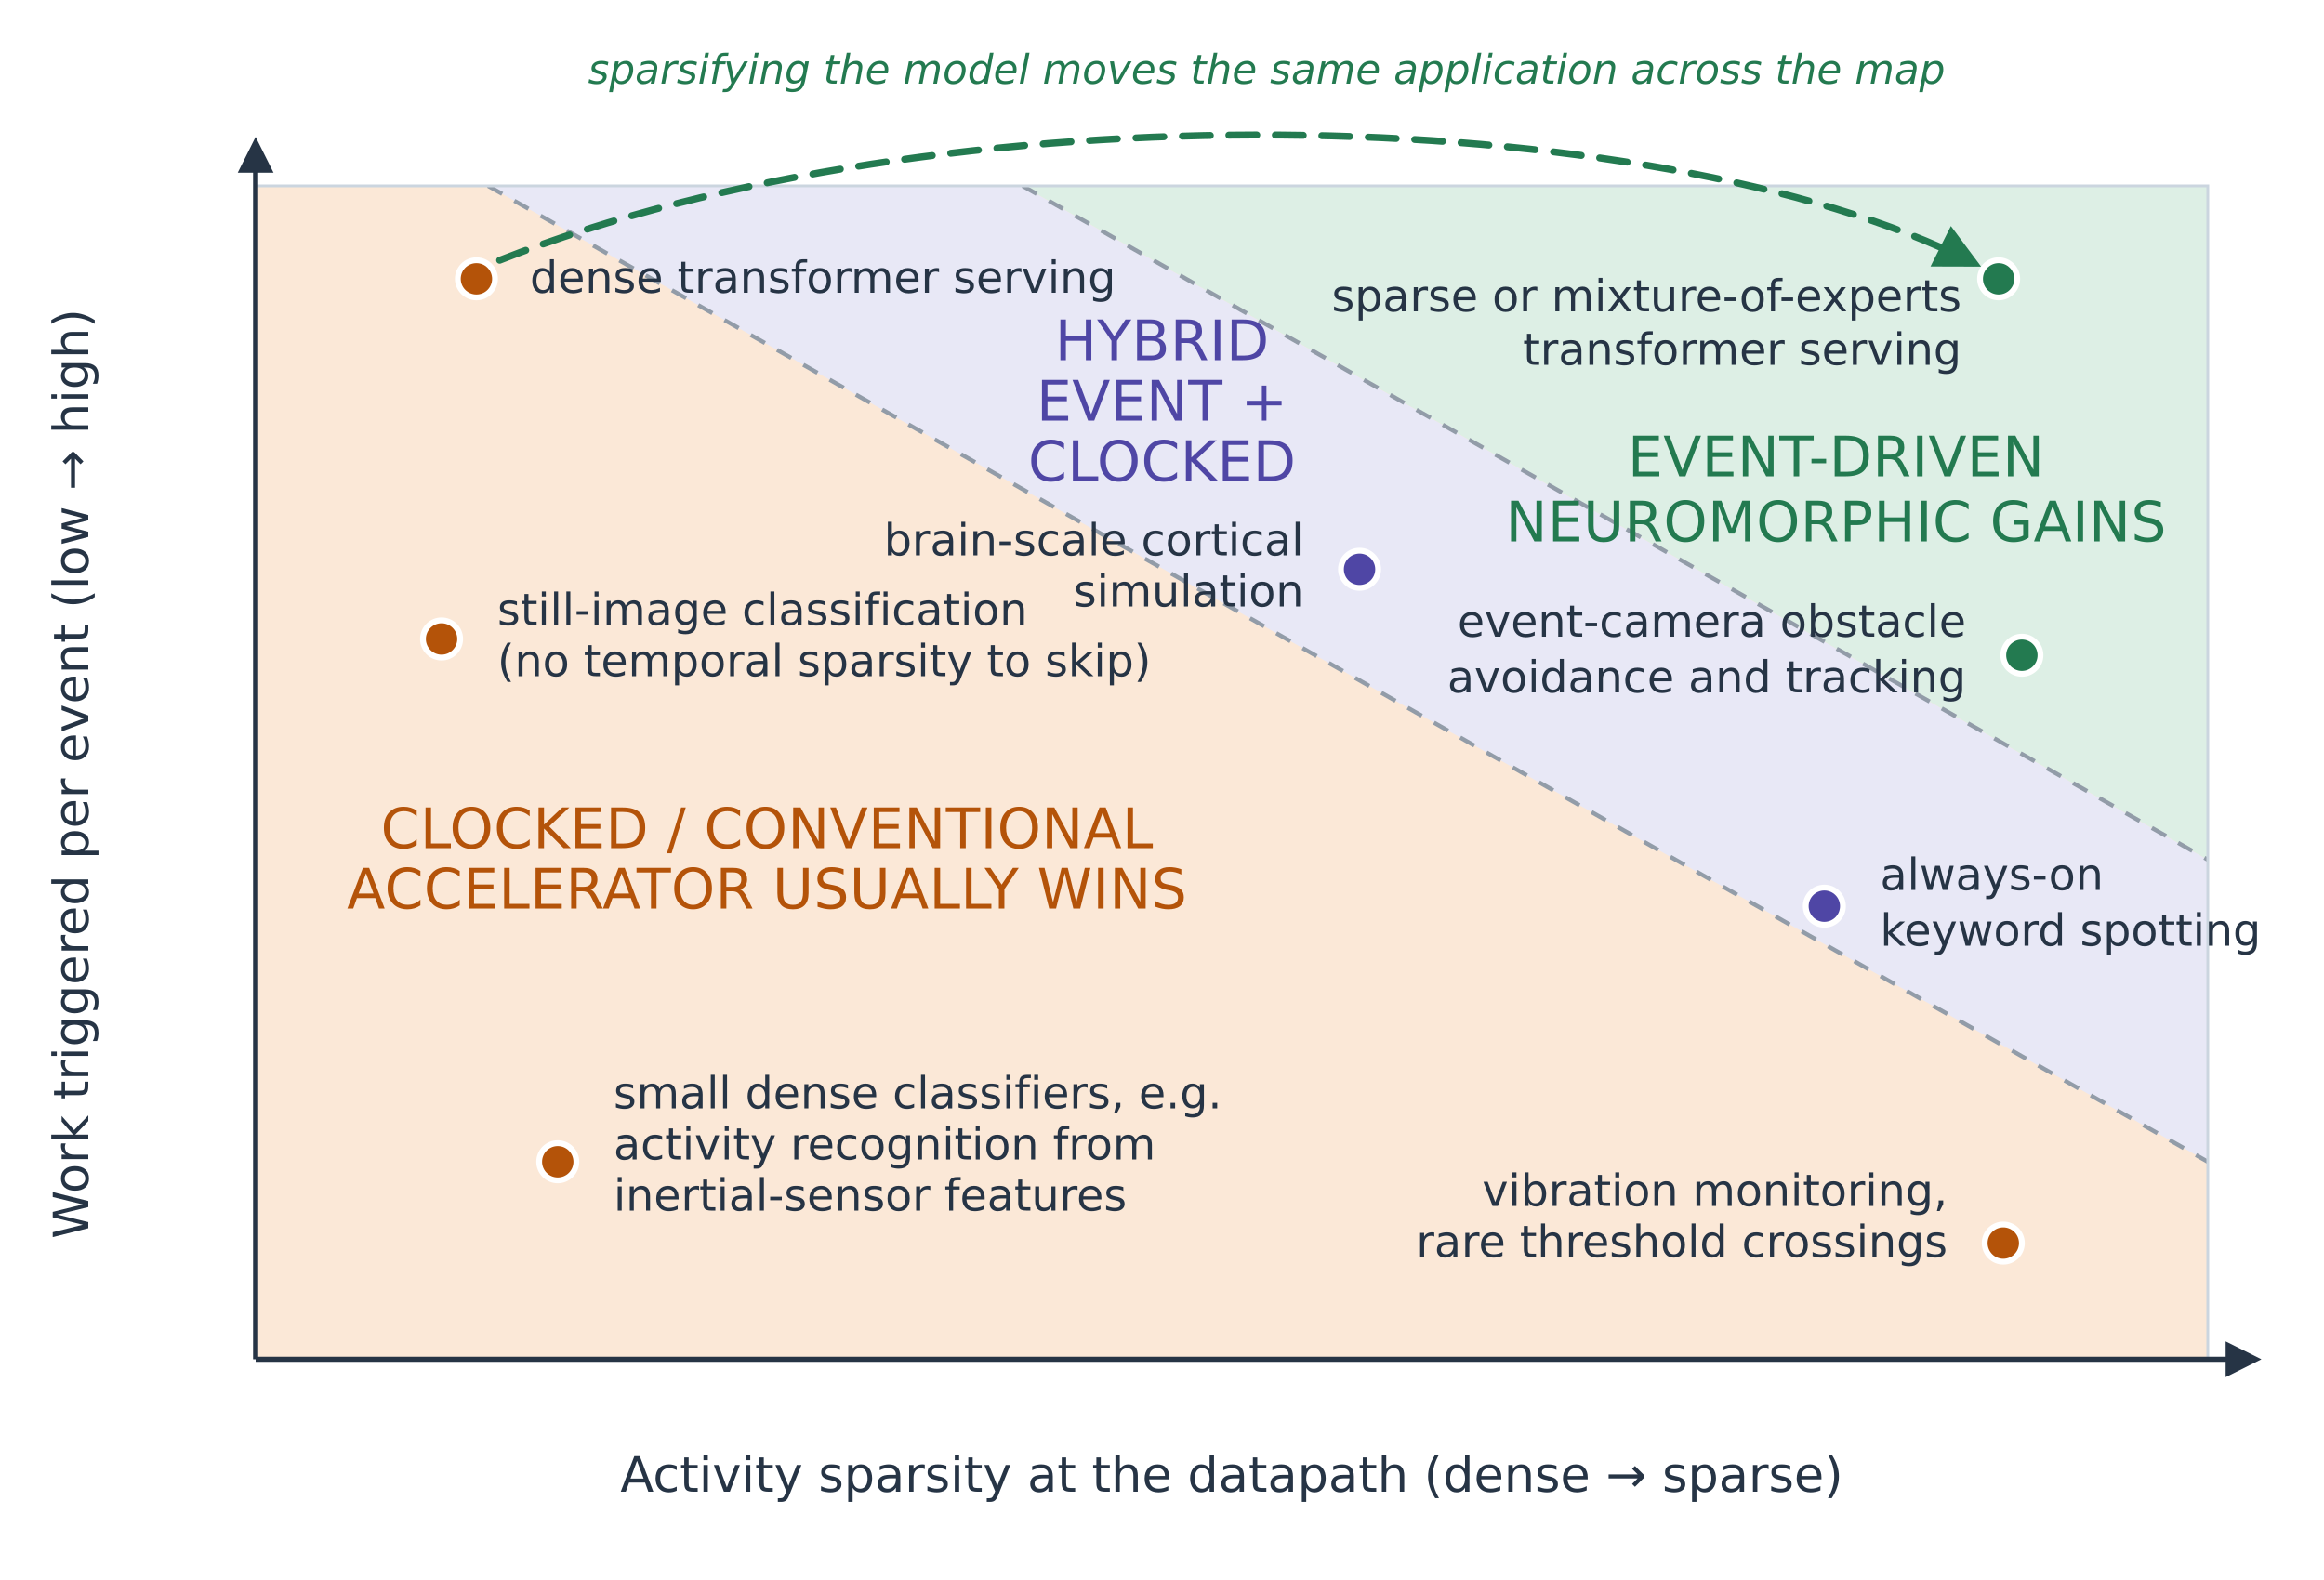
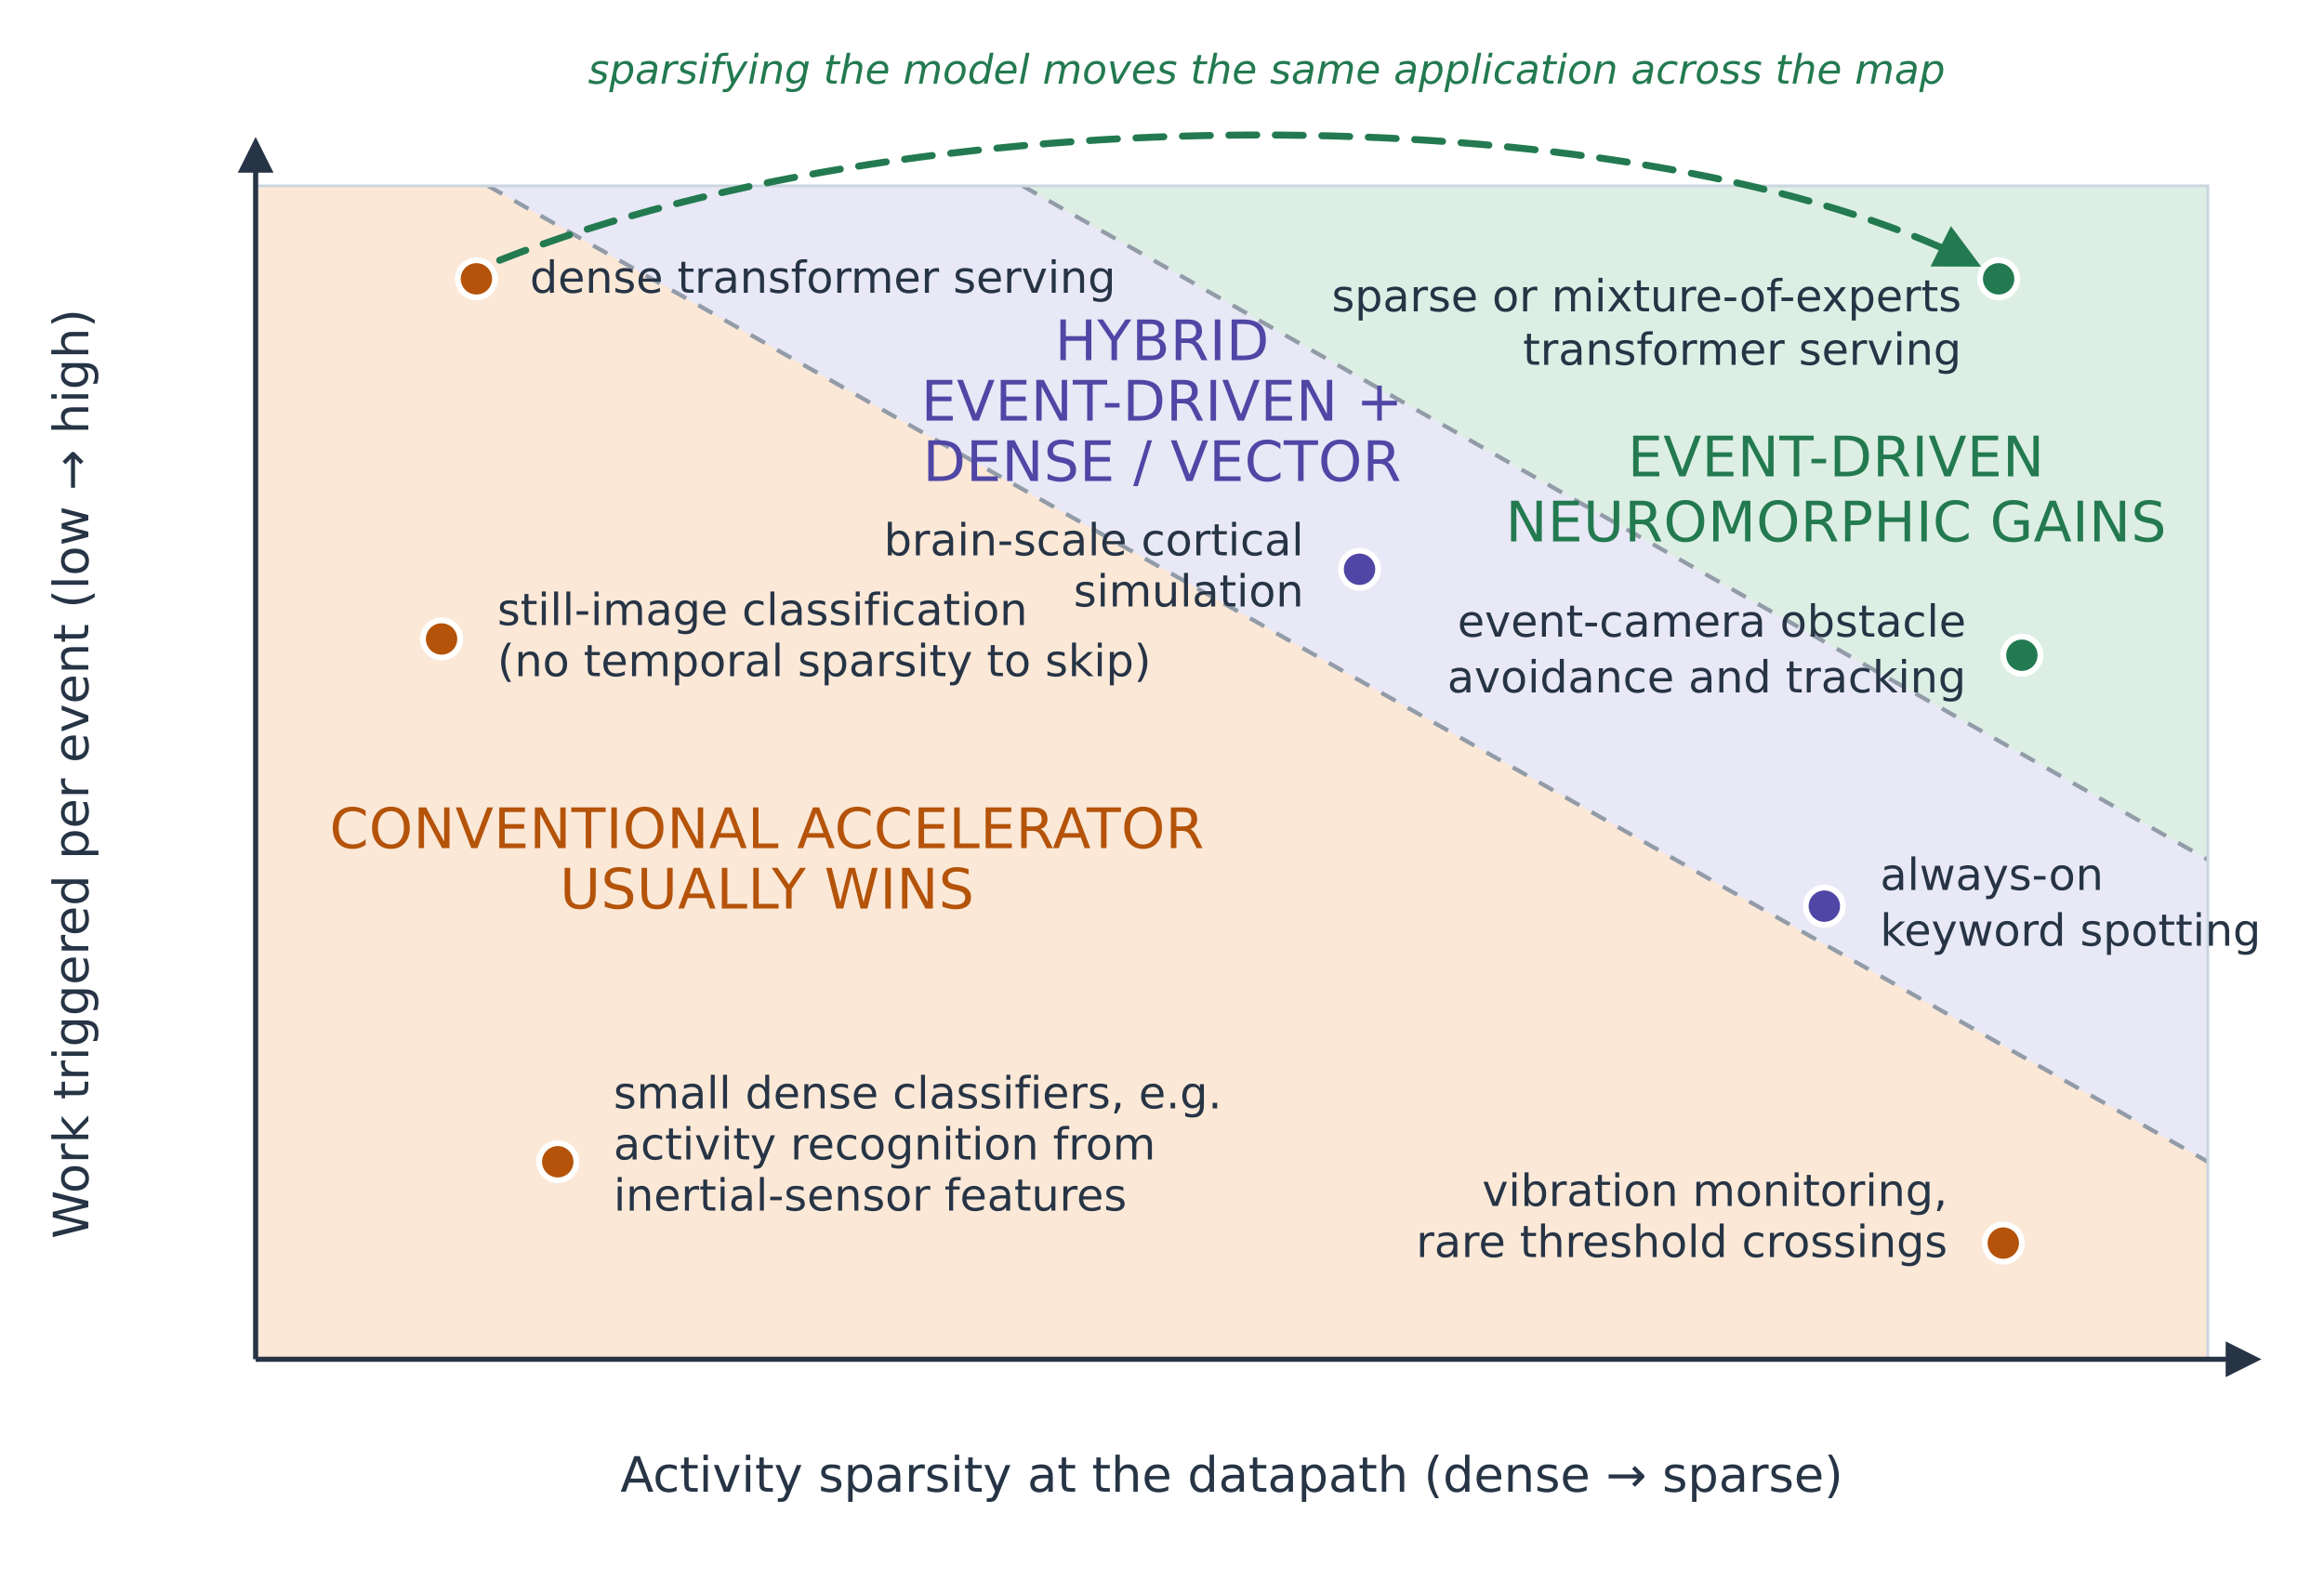
<svg xmlns="http://www.w3.org/2000/svg" width="1000" height="680" viewBox="0 0 1000 680" role="img" aria-labelledby="title desc">
  <defs>
    <clipPath id="plot-clip">
      <rect x="110" y="80" width="840" height="505" />
    </clipPath>
    <marker id="axis-arrow" viewBox="0 0 10 10" refX="8" refY="5" markerWidth="7" markerHeight="7" orient="auto-start-reverse">
      <path d="M 0 0 L 10 5 L 0 10 z" fill="#263445" />
    </marker>
    <marker id="move-arrow" viewBox="0 0 10 10" refX="8" refY="5" markerWidth="6.5" markerHeight="6.5" orient="auto">
      <path d="M 0 0 L 10 5 L 0 10 z" fill="#237a50" />
    </marker>
    <style>
      .figure-text { font-family: 'DejaVu Sans', Arial, sans-serif; fill: #263445; }
      .axis { fill: none; stroke: #263445; stroke-width: 2.2; }
      .axis-label { font-size: 21px; font-weight: 500; }
      .region-title { font-size: 24px; font-weight: 500; letter-spacing: 0.15px; }
      .application { font-size: 19px; font-weight: 400; }
      .annotation { font-size: 17.5px; font-style: italic; font-weight: 500; }
      .boundary { fill: none; stroke: #929ca8; stroke-width: 1.8; stroke-dasharray: 7 6; }
      .marker { stroke: #ffffff; stroke-width: 2.5; }
-       .clocked { fill: #b45309; }
+       .conventional { fill: #b45309; }
      .hybrid { fill: #4f46a5; }
      .event { fill: #237a50; }
    </style>
  </defs>
  <rect width="1000" height="680" fill="#ffffff" />
  <g clip-path="url(#plot-clip)">
    <rect x="110" y="80" width="840" height="505" fill="#fbe8d7" />
    <path d="M 210 80 H 440 L 950 370 V 500 Z" fill="#e8e8f6" />
    <path d="M 440 80 H 950 V 370 Z" fill="#ddefe5" />
    <path class="boundary" d="M 210 80 L 950 500" />
    <path class="boundary" d="M 440 80 L 950 370" />
  </g>
  <path d="M 110 80 H 950 V 585" fill="none" stroke="#cbd5df" stroke-width="1.2" />
  <g class="figure-text">
-     <text x="330" y="365" text-anchor="middle" class="region-title clocked">CLOCKED / CONVENTIONAL</text>
-     <text x="330" y="391" text-anchor="middle" class="region-title clocked">ACCELERATOR USUALLY WINS</text>
+     <text x="330" y="365" text-anchor="middle" class="region-title conventional">CONVENTIONAL ACCELERATOR</text>
+     <text x="330" y="391" text-anchor="middle" class="region-title conventional">USUALLY WINS</text>
    <text x="500" y="155" text-anchor="middle" class="region-title hybrid">HYBRID</text>
-     <text x="500" y="181" text-anchor="middle" class="region-title hybrid">EVENT +</text>
-     <text x="500" y="207" text-anchor="middle" class="region-title hybrid">CLOCKED</text>
+     <text x="500" y="181" text-anchor="middle" class="region-title hybrid">EVENT-DRIVEN +</text>
+     <text x="500" y="207" text-anchor="middle" class="region-title hybrid">DENSE / VECTOR</text>
    <text x="790" y="205" text-anchor="middle" class="region-title event">EVENT-DRIVEN</text>
    <text x="790" y="233" text-anchor="middle" class="region-title event">NEUROMORPHIC GAINS</text>
  </g>
  <path d="M 215 112 C 405 37, 710 43, 849 113" fill="none" stroke="#237a50" stroke-width="3" stroke-dasharray="12 8" stroke-linecap="round" marker-end="url(#move-arrow)" />
  <text x="545" y="36" text-anchor="middle" class="figure-text annotation event">sparsifying the model moves the same application across the map</text>
  <g class="figure-text application">
-     <circle cx="205" cy="120" r="8" class="marker clocked" />
+     <circle cx="205" cy="120" r="8" class="marker conventional" />
    <text x="228" y="126">dense transformer serving</text>
-     <circle cx="190" cy="275" r="8" class="marker clocked" />
+     <circle cx="190" cy="275" r="8" class="marker conventional" />
    <text x="214" y="269">still-image classification</text>
    <text x="214" y="291">(no temporal sparsity to skip)</text>
-     <circle cx="240" cy="500" r="8" class="marker clocked" />
+     <circle cx="240" cy="500" r="8" class="marker conventional" />
    <text x="264" y="477">small dense classifiers, e.g.</text>
    <text x="264" y="499">activity recognition from</text>
    <text x="264" y="521">inertial-sensor features</text>
-     <circle cx="862" cy="535" r="8" class="marker clocked" />
+     <circle cx="862" cy="535" r="8" class="marker conventional" />
    <text x="838" y="519" text-anchor="end">vibration monitoring,</text>
    <text x="838" y="541" text-anchor="end">rare threshold crossings</text>
    <circle cx="585" cy="245" r="8" class="marker hybrid" />
    <text x="561" y="239" text-anchor="end">brain-scale cortical</text>
    <text x="561" y="261" text-anchor="end">simulation</text>
    <circle cx="785" cy="390" r="8" class="marker hybrid" />
    <text x="809" y="383">always-on</text>
    <text x="809" y="407">keyword spotting</text>
    <circle cx="860" cy="120" r="8" class="marker event" />
    <text x="844" y="134" text-anchor="end">sparse or mixture-of-experts</text>
    <text x="844" y="157" text-anchor="end">transformer serving</text>
    <circle cx="870" cy="282" r="8" class="marker event" />
    <text x="846" y="274" text-anchor="end">event-camera obstacle</text>
    <text x="846" y="298" text-anchor="end">avoidance and tracking</text>
  </g>
  <path class="axis" d="M 110 585 H 970" marker-end="url(#axis-arrow)" />
  <path class="axis" d="M 110 585 V 62" marker-end="url(#axis-arrow)" />
  <g class="figure-text axis-label">
    <text x="530" y="642" text-anchor="middle">Activity sparsity at the datapath (dense → sparse)</text>
    <text x="38" y="333" text-anchor="middle" transform="rotate(-90 38 333)">Work triggered per event (low → high)</text>
  </g>
</svg>
